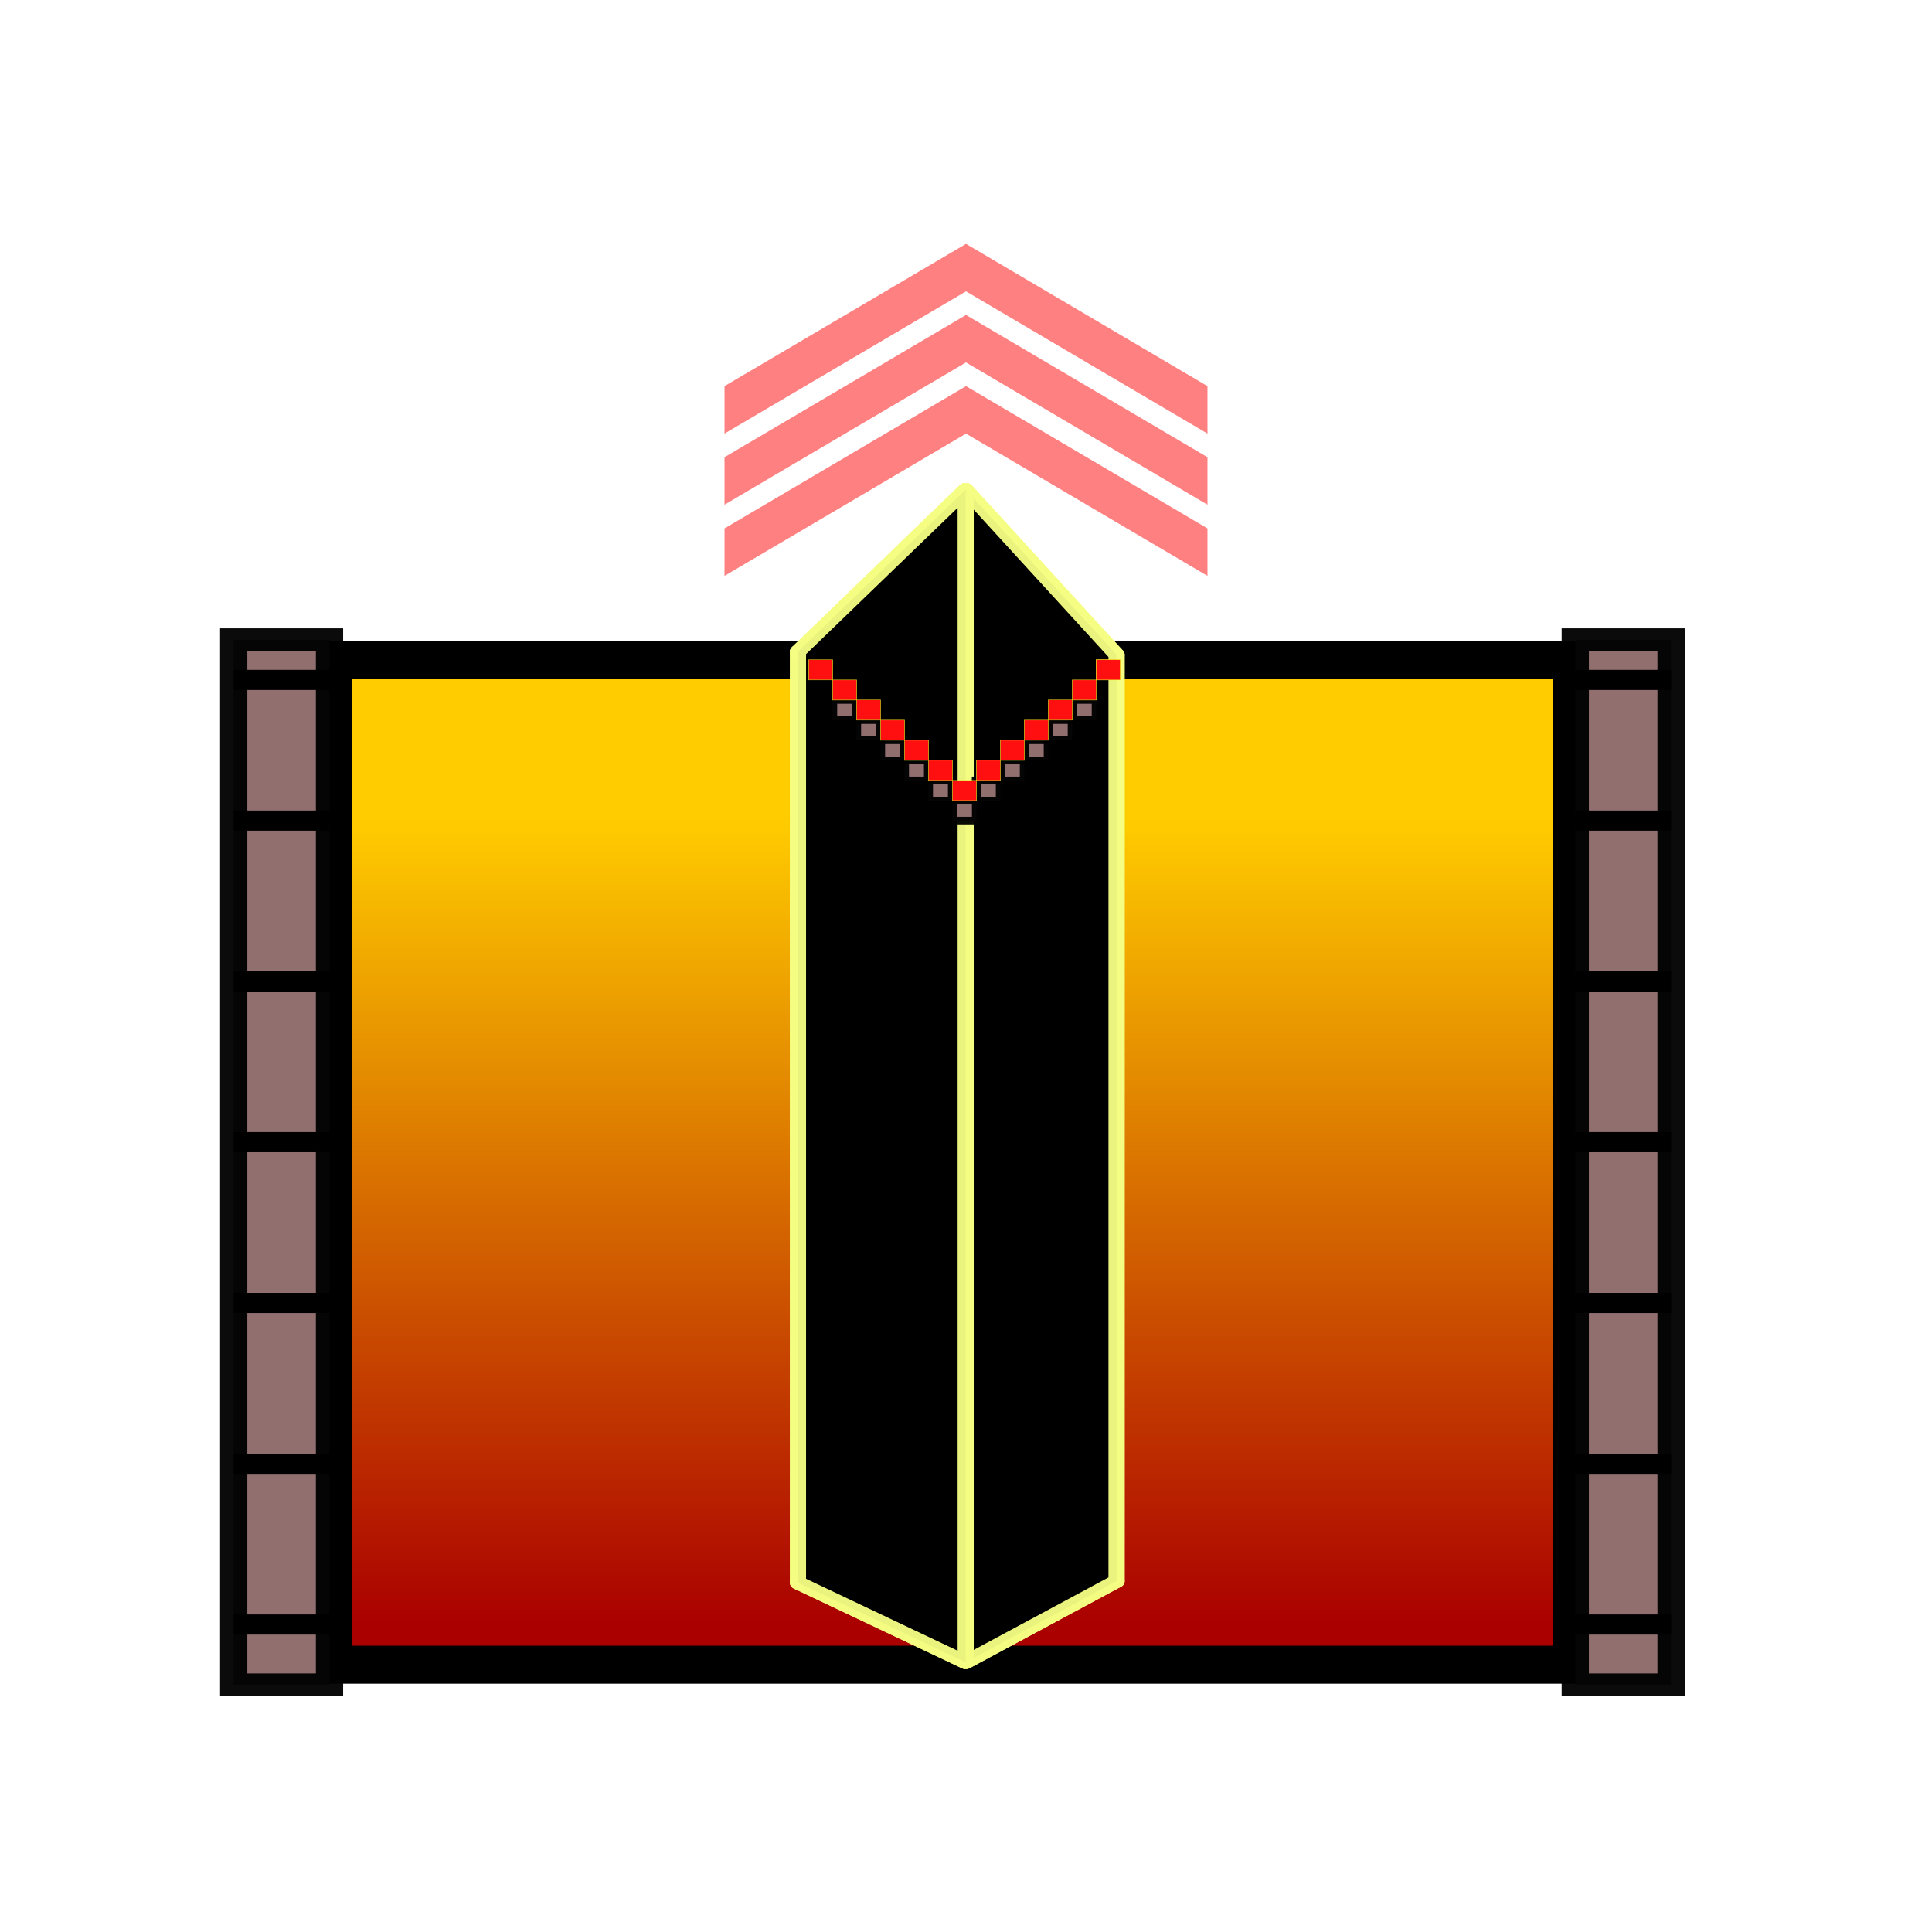
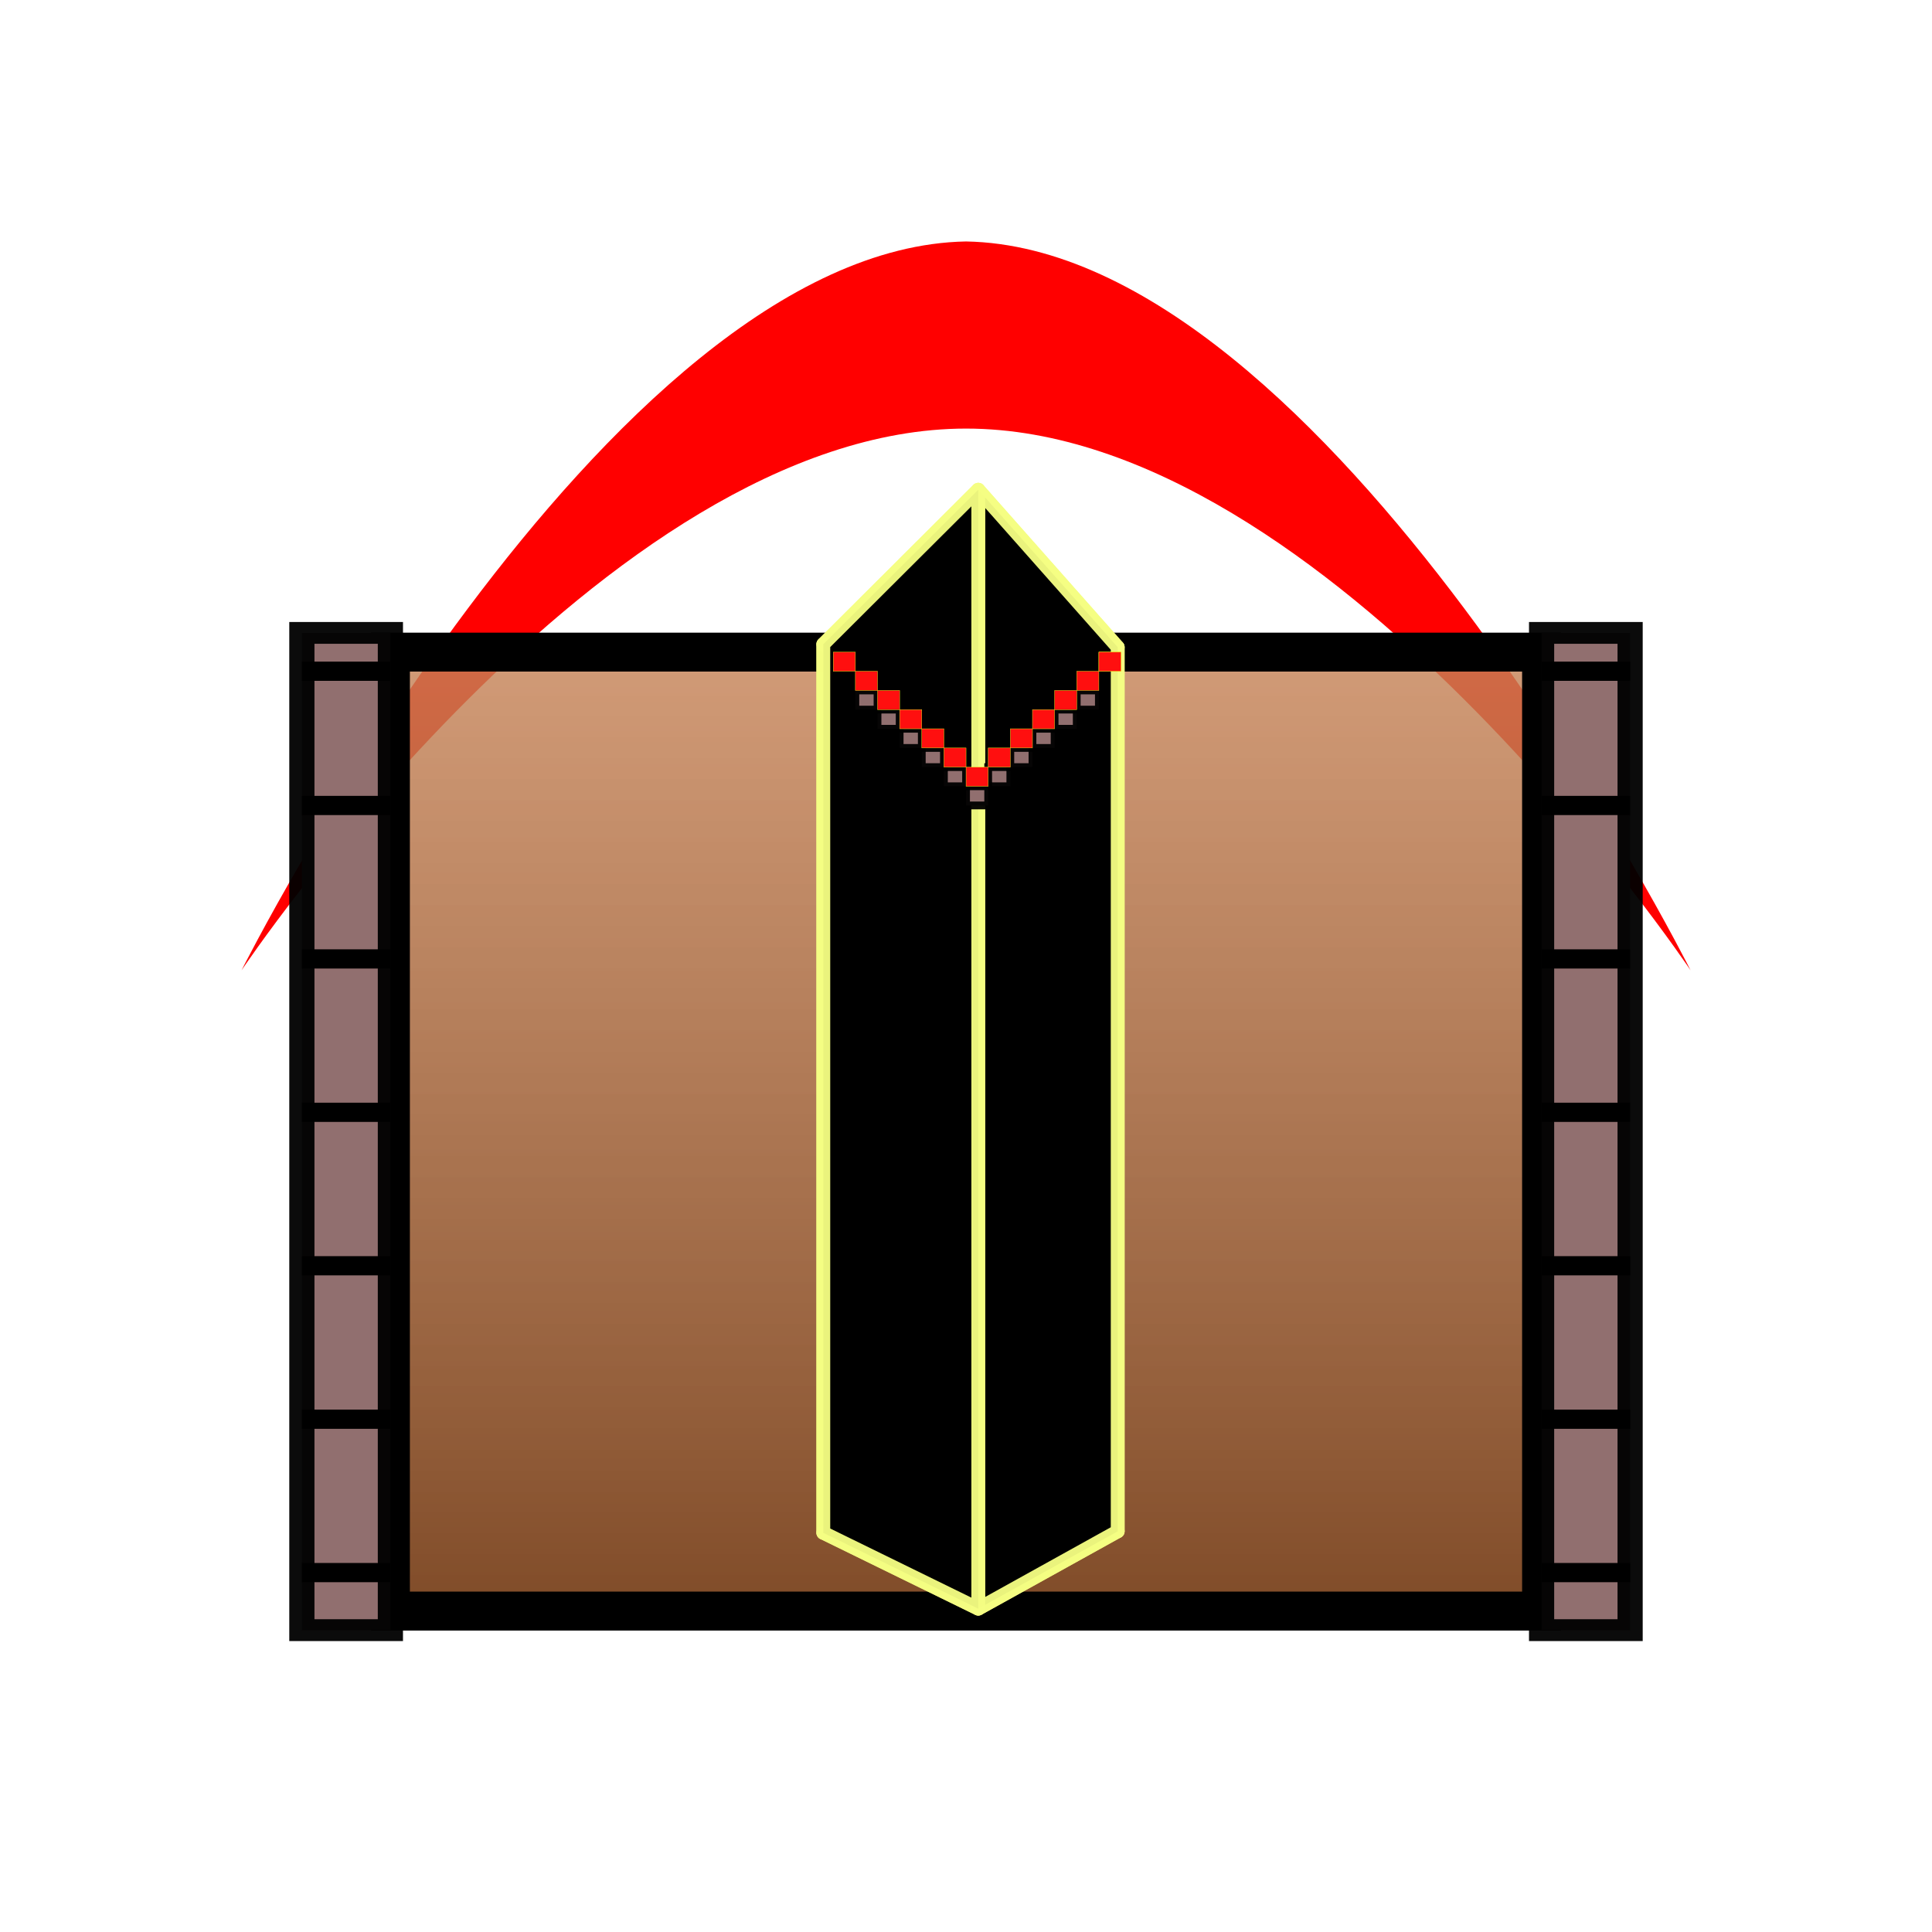
<svg xmlns="http://www.w3.org/2000/svg" xmlns:xlink="http://www.w3.org/1999/xlink" width="64" height="64" viewBox="0 0 16.933 16.933" version="1.1" id="svg8">
  <defs id="defs2">
-     <linearGradient id="linearGradient2380">
-       <stop style="stop-color:#aa0000;stop-opacity:1;" offset="0" id="stop2376" />
-       <stop style="stop-color:#ffcc00;stop-opacity:1" offset="1" id="stop2378" />
+     <linearGradient id="linearGradient5408">
+       <stop style="stop-color:#784421;stop-opacity:1" offset="0" id="stop5404" />
+       <stop style="stop-color:#d38d5f;stop-opacity:0.774" offset="1" id="stop5406" />
    </linearGradient>
-     <linearGradient xlink:href="#linearGradient2380" id="linearGradient2382" x1="12.7" y1="294.883" x2="12.7" y2="284.3" gradientUnits="userSpaceOnUse" />
+     <linearGradient xlink:href="#linearGradient5408" id="linearGradient5410" x1="8.467" y1="294.883" x2="8.467" y2="284.3" gradientUnits="userSpaceOnUse" />
  </defs>
  <g id="layer1" transform="translate(0,-280.0667)">
-     <g id="g5076" transform="matrix(0.7935824,0,0,0.6657658,1.628581,97.98176)">
-       <rect y="282.183" x="1.587" height="13.229" width="13.758" id="rect817" style="fill:url(#linearGradient2382);fill-opacity:1;fill-rule:evenodd;stroke:#000000;stroke-width:0.5;stroke-linecap:round;stroke-linejoin:miter;stroke-miterlimit:4;stroke-dasharray:none;stroke-dashoffset:0;stroke-opacity:1;paint-order:normal" />
-       <g style="fill:#000000;fill-opacity:1;fill-rule:evenodd;stroke:#f5fe83;stroke-width:0.178;stroke-linecap:round;stroke-linejoin:miter;stroke-miterlimit:4;stroke-dasharray:none;stroke-dashoffset:0;stroke-opacity:0.955;paint-order:normal" id="g823">
-         <path points="6.761,294.333 8.467,293.629 8.467,283.506 6.761,282.075 " d="m 6.761,282.075 v 12.258 l 1.705,-0.704 v -10.123 z" style="fill:#000000;fill-opacity:1;fill-rule:evenodd;stroke:#f5fe83;stroke-width:0.178;stroke-linejoin:round;stroke-miterlimit:4;stroke-dasharray:none;stroke-opacity:0.955" id="path825" />
-         <path points="8.613,295.38 10.279,294.313 8.467,293.629 6.761,294.333 " d="m 6.761,294.333 1.852,1.047 1.666,-1.068 -1.813,-0.683 z" style="fill:#000000;fill-opacity:1;fill-rule:evenodd;stroke:#f5fe83;stroke-width:0.178;stroke-linejoin:round;stroke-miterlimit:4;stroke-dasharray:none;stroke-opacity:0.955" id="path833" />
-         <path points="10.279,282.116 10.279,294.313 8.467,293.629 8.467,283.506 " d="m 8.467,283.506 1.813,-1.39 v 12.197 l -1.813,-0.683 z" style="fill:#000000;fill-opacity:1;fill-rule:evenodd;stroke:#f5fe83;stroke-width:0.178;stroke-linejoin:round;stroke-miterlimit:4;stroke-dasharray:none;stroke-opacity:0.955" id="path835" />
-         <path points="8.613,279.944 10.279,282.116 8.467,283.506 6.761,282.075 " d="m 6.761,282.075 1.852,-2.131 1.666,2.172 -1.813,1.39 z" style="fill:#000000;fill-opacity:1;fill-rule:evenodd;stroke:#f5fe83;stroke-width:0.178;stroke-linejoin:round;stroke-miterlimit:4;stroke-dasharray:none;stroke-opacity:0.955" id="path827" />
-         <path points="8.613,295.38 10.279,294.313 10.279,282.116 8.613,279.944 " d="m 8.613,279.944 v 15.436 l 1.666,-1.068 v -12.197 z" style="fill:#000000;fill-opacity:1;fill-rule:evenodd;stroke:#f5fe83;stroke-width:0.178;stroke-linejoin:round;stroke-miterlimit:4;stroke-dasharray:none;stroke-opacity:0.955" id="path831" />
-         <path points="8.613,279.944 8.613,295.38 6.761,294.333 6.761,282.075 " d="m 6.761,282.075 1.852,-2.131 v 15.436 l -1.852,-1.047 z" style="fill:#000000;fill-opacity:1;fill-rule:evenodd;stroke:#f5fe83;stroke-width:0.178;stroke-linejoin:round;stroke-miterlimit:4;stroke-dasharray:none;stroke-opacity:0.955" id="path829" />
-       </g>
-       <rect y="283.771" x="8.731" height="0.265" width="0.265" id="rect860" style="fill:#916f6f;fill-opacity:1;fill-rule:evenodd;stroke:#000001;stroke-width:0.1;stroke-linecap:round;stroke-linejoin:miter;stroke-miterlimit:4;stroke-dasharray:none;stroke-dashoffset:0;stroke-opacity:0.955;paint-order:normal" />
-       <rect y="283.506" x="8.996" height="0.265" width="0.265" id="rect862" style="fill:#916f6f;fill-opacity:1;fill-rule:evenodd;stroke:#000001;stroke-width:0.1;stroke-linecap:round;stroke-linejoin:miter;stroke-miterlimit:4;stroke-dasharray:none;stroke-dashoffset:0;stroke-opacity:0.955;paint-order:normal" />
-       <rect y="284.035" x="8.467" height="0.265" width="0.265" id="rect864" style="fill:#916f6f;fill-opacity:1;fill-rule:evenodd;stroke:#000001;stroke-width:0.1;stroke-linecap:round;stroke-linejoin:miter;stroke-miterlimit:4;stroke-dasharray:none;stroke-dashoffset:0;stroke-opacity:0.955;paint-order:normal" />
-       <rect y="283.242" x="9.26" height="0.265" width="0.265" id="rect866" style="fill:#916f6f;fill-opacity:1;fill-rule:evenodd;stroke:#000001;stroke-width:0.1;stroke-linecap:round;stroke-linejoin:miter;stroke-miterlimit:4;stroke-dasharray:none;stroke-dashoffset:0;stroke-opacity:0.955;paint-order:normal" />
-       <rect y="282.977" x="9.525" height="0.265" width="0.265" id="rect868" style="fill:#916f6f;fill-opacity:1;fill-rule:evenodd;stroke:#000001;stroke-width:0.1;stroke-linecap:round;stroke-linejoin:miter;stroke-miterlimit:4;stroke-dasharray:none;stroke-dashoffset:0;stroke-opacity:0.955;paint-order:normal" />
-       <rect y="282.712" x="9.79" height="0.265" width="0.265" id="rect870" style="fill:#916f6f;fill-opacity:1;fill-rule:evenodd;stroke:#000001;stroke-width:0.1;stroke-linecap:round;stroke-linejoin:miter;stroke-miterlimit:4;stroke-dasharray:none;stroke-dashoffset:0;stroke-opacity:0.955;paint-order:normal" />
-       <rect y="283.771" x="8.202" height="0.265" width="0.265" id="rect872" style="fill:#916f6f;fill-opacity:1;fill-rule:evenodd;stroke:#000001;stroke-width:0.1;stroke-linecap:round;stroke-linejoin:miter;stroke-miterlimit:4;stroke-dasharray:none;stroke-dashoffset:0;stroke-opacity:0.955;paint-order:normal" />
-       <rect y="283.506" x="7.937" height="0.265" width="0.265" id="rect874" style="fill:#916f6f;fill-opacity:1;fill-rule:evenodd;stroke:#000001;stroke-width:0.1;stroke-linecap:round;stroke-linejoin:miter;stroke-miterlimit:4;stroke-dasharray:none;stroke-dashoffset:0;stroke-opacity:0.955;paint-order:normal" />
-       <rect y="283.242" x="7.673" height="0.265" width="0.265" id="rect876" style="fill:#916f6f;fill-opacity:1;fill-rule:evenodd;stroke:#000001;stroke-width:0.1;stroke-linecap:round;stroke-linejoin:miter;stroke-miterlimit:4;stroke-dasharray:none;stroke-dashoffset:0;stroke-opacity:0.955;paint-order:normal" />
-       <rect y="282.977" x="7.408" height="0.265" width="0.265" id="rect878" style="fill:#916f6f;fill-opacity:1;fill-rule:evenodd;stroke:#000001;stroke-width:0.1;stroke-linecap:round;stroke-linejoin:miter;stroke-miterlimit:4;stroke-dasharray:none;stroke-dashoffset:0;stroke-opacity:0.955;paint-order:normal" />
-       <rect y="282.712" x="7.144" height="0.265" width="0.265" id="rect880" style="fill:#916f6f;fill-opacity:1;fill-rule:evenodd;stroke:#000001;stroke-width:0.1;stroke-linecap:round;stroke-linejoin:miter;stroke-miterlimit:4;stroke-dasharray:none;stroke-dashoffset:0;stroke-opacity:0.955;paint-order:normal" />
-       <g id="g2505">
-         <rect style="fill:#916f6f;fill-opacity:1;fill-rule:evenodd;stroke:#000001;stroke-width:0.301;stroke-linecap:round;stroke-linejoin:miter;stroke-miterlimit:4;stroke-dasharray:none;stroke-dashoffset:0;stroke-opacity:0.955;paint-order:normal" id="rect839-9" width="1.058" height="13.758" x="0.529" y="281.919" />
-         <path style="fill:none;stroke:#000000;stroke-width:0.265px;stroke-linecap:butt;stroke-linejoin:miter;stroke-opacity:1" d="M 0.529,284.3 H 1.587" id="path2435" />
-         <path style="fill:none;stroke:#000000;stroke-width:0.265px;stroke-linecap:butt;stroke-linejoin:miter;stroke-opacity:1" d="M 0.529,286.417 H 1.587" id="path2435-7" />
-         <path style="fill:none;stroke:#000000;stroke-width:0.265px;stroke-linecap:butt;stroke-linejoin:miter;stroke-opacity:1" d="M 0.529,288.533 H 1.587" id="path2435-0" />
-         <path style="fill:none;stroke:#000000;stroke-width:0.265px;stroke-linecap:butt;stroke-linejoin:miter;stroke-opacity:1" d="M 0.529,290.65 H 1.588" id="path2435-0-5" />
-         <path style="fill:none;stroke:#000000;stroke-width:0.265px;stroke-linecap:butt;stroke-linejoin:miter;stroke-opacity:1" d="M 0.529,292.767 H 1.588" id="path2435-0-53" />
-         <path style="fill:none;stroke:#000000;stroke-width:0.265px;stroke-linecap:butt;stroke-linejoin:miter;stroke-opacity:1" d="M 0.529,294.883 H 1.588" id="path2435-0-52" />
-         <path style="fill:none;stroke:#000000;stroke-width:0.265px;stroke-linecap:butt;stroke-linejoin:miter;stroke-opacity:1" d="M 0.529,282.448 H 1.588" id="path2435-0-1" />
-       </g>
-       <g id="g2505-1" transform="translate(14.81667,-3.3333334e-6)">
-         <rect style="fill:#916f6f;fill-opacity:1;fill-rule:evenodd;stroke:#000001;stroke-width:0.301;stroke-linecap:round;stroke-linejoin:miter;stroke-miterlimit:4;stroke-dasharray:none;stroke-dashoffset:0;stroke-opacity:0.955;paint-order:normal" id="rect839-9-3" width="1.058" height="13.758" x="0.529" y="281.919" />
-         <path style="fill:none;stroke:#000000;stroke-width:0.265px;stroke-linecap:butt;stroke-linejoin:miter;stroke-opacity:1" d="M 0.529,284.3 H 1.587" id="path2435-6" />
-         <path style="fill:none;stroke:#000000;stroke-width:0.265px;stroke-linecap:butt;stroke-linejoin:miter;stroke-opacity:1" d="M 0.529,286.417 H 1.587" id="path2435-7-6" />
-         <path style="fill:none;stroke:#000000;stroke-width:0.265px;stroke-linecap:butt;stroke-linejoin:miter;stroke-opacity:1" d="M 0.529,288.533 H 1.587" id="path2435-0-10" />
-         <path style="fill:none;stroke:#000000;stroke-width:0.265px;stroke-linecap:butt;stroke-linejoin:miter;stroke-opacity:1" d="M 0.529,290.65 H 1.588" id="path2435-0-5-5" />
-         <path style="fill:none;stroke:#000000;stroke-width:0.265px;stroke-linecap:butt;stroke-linejoin:miter;stroke-opacity:1" d="M 0.529,292.767 H 1.588" id="path2435-0-53-1" />
-         <path style="fill:none;stroke:#000000;stroke-width:0.265px;stroke-linecap:butt;stroke-linejoin:miter;stroke-opacity:1" d="M 0.529,294.883 H 1.588" id="path2435-0-52-6" />
-         <path style="fill:none;stroke:#000000;stroke-width:0.265px;stroke-linecap:butt;stroke-linejoin:miter;stroke-opacity:1" d="M 0.529,282.448 H 1.588" id="path2435-0-1-4" />
-       </g>
-       <rect y="282.183" x="10.054" height="0.265" width="0.265" id="rect2550" style="fill:#ff0f0f;fill-opacity:1;fill-rule:evenodd;stroke:#edfd20;stroke-width:0.005;stroke-linecap:round;stroke-linejoin:miter;stroke-miterlimit:4;stroke-dasharray:none;stroke-dashoffset:0;stroke-opacity:0.955;paint-order:normal" />
-       <rect y="282.183" x="10.054" height="0.265" width="0.265" id="rect2550-1" style="fill:#ff0f0f;fill-opacity:1;fill-rule:evenodd;stroke:#edfd20;stroke-width:0.005;stroke-linecap:round;stroke-linejoin:miter;stroke-miterlimit:4;stroke-dasharray:none;stroke-dashoffset:0;stroke-opacity:0.955;paint-order:normal" />
-       <rect y="282.448" x="9.79" height="0.265" width="0.265" id="rect2550-1-4" style="fill:#ff0f0f;fill-opacity:1;fill-rule:evenodd;stroke:#edfd20;stroke-width:0.005;stroke-linecap:round;stroke-linejoin:miter;stroke-miterlimit:4;stroke-dasharray:none;stroke-dashoffset:0;stroke-opacity:0.955;paint-order:normal" />
-       <rect y="282.712" x="9.525" height="0.265" width="0.265" id="rect2550-1-4-0" style="fill:#ff0f0f;fill-opacity:1;fill-rule:evenodd;stroke:#edfd20;stroke-width:0.005;stroke-linecap:round;stroke-linejoin:miter;stroke-miterlimit:4;stroke-dasharray:none;stroke-dashoffset:0;stroke-opacity:0.955;paint-order:normal" />
-       <rect y="282.977" x="9.26" height="0.265" width="0.265" id="rect2550-1-4-6" style="fill:#ff0f0f;fill-opacity:1;fill-rule:evenodd;stroke:#edfd20;stroke-width:0.005;stroke-linecap:round;stroke-linejoin:miter;stroke-miterlimit:4;stroke-dasharray:none;stroke-dashoffset:0;stroke-opacity:0.955;paint-order:normal" />
-       <rect y="283.242" x="8.996" height="0.265" width="0.265" id="rect2550-1-4-1" style="fill:#ff0f0f;fill-opacity:1;fill-rule:evenodd;stroke:#edfd20;stroke-width:0.005;stroke-linecap:round;stroke-linejoin:miter;stroke-miterlimit:4;stroke-dasharray:none;stroke-dashoffset:0;stroke-opacity:0.955;paint-order:normal" />
-       <rect y="283.506" x="8.731" height="0.265" width="0.265" id="rect2550-1-4-9" style="fill:#ff0f0f;fill-opacity:1;fill-rule:evenodd;stroke:#edfd20;stroke-width:0.005;stroke-linecap:round;stroke-linejoin:miter;stroke-miterlimit:4;stroke-dasharray:none;stroke-dashoffset:0;stroke-opacity:0.955;paint-order:normal" />
-       <rect y="283.771" x="8.467" height="0.265" width="0.265" id="rect2550-1-4-2" style="fill:#ff0f0f;fill-opacity:1;fill-rule:evenodd;stroke:#edfd20;stroke-width:0.005;stroke-linecap:round;stroke-linejoin:miter;stroke-miterlimit:4;stroke-dasharray:none;stroke-dashoffset:0;stroke-opacity:0.955;paint-order:normal" />
-       <rect y="283.506" x="8.202" height="0.265" width="0.265" id="rect2550-1-4-3" style="fill:#ff0f0f;fill-opacity:1;fill-rule:evenodd;stroke:#edfd20;stroke-width:0.005;stroke-linecap:round;stroke-linejoin:miter;stroke-miterlimit:4;stroke-dasharray:none;stroke-dashoffset:0;stroke-opacity:0.955;paint-order:normal" />
-       <rect y="283.242" x="7.938" height="0.265" width="0.265" id="rect2550-1-4-27" style="fill:#ff0f0f;fill-opacity:1;fill-rule:evenodd;stroke:#edfd20;stroke-width:0.005;stroke-linecap:round;stroke-linejoin:miter;stroke-miterlimit:4;stroke-dasharray:none;stroke-dashoffset:0;stroke-opacity:0.955;paint-order:normal" />
-       <rect y="282.712" x="7.408" height="0.265" width="0.265" id="rect2550-1-4-28" style="fill:#ff0f0f;fill-opacity:1;fill-rule:evenodd;stroke:#edfd20;stroke-width:0.005;stroke-linecap:round;stroke-linejoin:miter;stroke-miterlimit:4;stroke-dasharray:none;stroke-dashoffset:0;stroke-opacity:0.955;paint-order:normal" />
-       <rect y="282.977" x="7.673" height="0.265" width="0.265" id="rect2550-1-4-8" style="fill:#ff0f0f;fill-opacity:1;fill-rule:evenodd;stroke:#edfd20;stroke-width:0.005;stroke-linecap:round;stroke-linejoin:miter;stroke-miterlimit:4;stroke-dasharray:none;stroke-dashoffset:0;stroke-opacity:0.955;paint-order:normal" />
-       <rect y="282.448" x="7.144" height="0.265" width="0.265" id="rect2550-1-4-63" style="fill:#ff0f0f;fill-opacity:1;fill-rule:evenodd;stroke:#edfd20;stroke-width:0.005;stroke-linecap:round;stroke-linejoin:miter;stroke-miterlimit:4;stroke-dasharray:none;stroke-dashoffset:0;stroke-opacity:0.955;paint-order:normal" />
-       <rect y="282.183" x="6.879" height="0.265" width="0.265" id="rect2550-1-4-7" style="fill:#ff0f0f;fill-opacity:1;fill-rule:evenodd;stroke:#edfd20;stroke-width:0.005;stroke-linecap:round;stroke-linejoin:miter;stroke-miterlimit:4;stroke-dasharray:none;stroke-dashoffset:0;stroke-opacity:0.955;paint-order:normal" />
+     <path style="opacity:1;fill:#ff0000;fill-opacity:1;stroke:none;stroke-width:0.831;stroke-linecap:butt;stroke-linejoin:bevel;stroke-miterlimit:4;stroke-dasharray:0.416, 0.416;stroke-dashoffset:0;stroke-opacity:1" d="m 8.467,282.183 c 3.175,0.057 6.35,6.388 6.35,6.388 0,0 -3.175,-4.748 -6.35,-4.748 -3.175,0 -6.35,4.748 -6.35,4.748 0,0 3.175,-6.331 6.35,-6.388 z" id="rect5259" />
+     <rect style="fill:url(#linearGradient5410);fill-opacity:1;fill-rule:evenodd;stroke:#000000;stroke-width:0.341;stroke-linecap:round;stroke-linejoin:miter;stroke-miterlimit:4;stroke-dasharray:none;stroke-dashoffset:0;stroke-opacity:1;paint-order:normal" id="rect817" width="10.089" height="8.405" x="3.422" y="285.782" />
+     <g id="g823" style="fill:#000000;fill-opacity:1;fill-rule:evenodd;stroke:#f5fe83;stroke-width:0.178;stroke-linecap:round;stroke-linejoin:miter;stroke-miterlimit:4;stroke-dasharray:none;stroke-dashoffset:0;stroke-opacity:0.955;paint-order:normal">
+       <path id="path825" style="fill:#000000;fill-opacity:1;fill-rule:evenodd;stroke:#f5fe83;stroke-width:0.121;stroke-linejoin:round;stroke-miterlimit:4;stroke-dasharray:none;stroke-opacity:0.955" d="m 7.216,285.713 v 7.788 l 1.251,-0.447 V 286.622 Z" points="7.216,293.5 8.467,293.053 8.467,286.622 7.216,285.713 " />
+       <path id="path833" style="fill:#000000;fill-opacity:1;fill-rule:evenodd;stroke:#f5fe83;stroke-width:0.121;stroke-linejoin:round;stroke-miterlimit:4;stroke-dasharray:none;stroke-opacity:0.955" d="m 7.216,293.5 1.358,0.665 1.222,-0.678 -1.329,-0.434 z" points="8.574,294.166 9.796,293.487 8.467,293.053 7.216,293.5 " />
+       <path id="path835" style="fill:#000000;fill-opacity:1;fill-rule:evenodd;stroke:#f5fe83;stroke-width:0.121;stroke-linejoin:round;stroke-miterlimit:4;stroke-dasharray:none;stroke-opacity:0.955" d="m 8.467,286.622 1.329,-0.883 v 7.749 l -1.329,-0.434 z" points="9.796,285.739 9.796,293.487 8.467,293.053 8.467,286.622 " />
+       <path id="path827" style="fill:#000000;fill-opacity:1;fill-rule:evenodd;stroke:#f5fe83;stroke-width:0.121;stroke-linejoin:round;stroke-miterlimit:4;stroke-dasharray:none;stroke-opacity:0.955" d="m 7.216,285.713 1.358,-1.354 1.222,1.38 -1.329,0.883 z" points="8.574,284.359 9.796,285.739 8.467,286.622 7.216,285.713 " />
+       <path id="path831" style="fill:#000000;fill-opacity:1;fill-rule:evenodd;stroke:#f5fe83;stroke-width:0.121;stroke-linejoin:round;stroke-miterlimit:4;stroke-dasharray:none;stroke-opacity:0.955" d="m 8.574,284.359 v 9.807 l 1.222,-0.678 v -7.749 z" points="8.574,294.166 9.796,293.487 9.796,285.739 8.574,284.359 " />
+       <path id="path829" style="fill:#000000;fill-opacity:1;fill-rule:evenodd;stroke:#f5fe83;stroke-width:0.121;stroke-linejoin:round;stroke-miterlimit:4;stroke-dasharray:none;stroke-opacity:0.955" d="m 7.216,285.713 1.358,-1.354 v 9.807 l -1.358,-0.665 z" points="8.574,284.359 8.574,294.166 7.216,293.5 7.216,285.713 " />
    </g>
-     <g id="g5227">
-       <path id="rect5208" d="m 6.35,283.451 2.117,-1.247 v 0.416 L 6.35,283.867 Z" style="opacity:1;vector-effect:none;fill:#ff8080;fill-opacity:1;fill-rule:evenodd;stroke-width:0.166;stroke-linecap:butt;stroke-linejoin:miter;stroke-miterlimit:4;stroke-dasharray:none;stroke-dashoffset:0;stroke-opacity:1" />
-       <path style="opacity:1;vector-effect:none;fill:#ff8080;fill-opacity:1;fill-rule:evenodd;stroke-width:0.166;stroke-linecap:butt;stroke-linejoin:miter;stroke-miterlimit:4;stroke-dasharray:none;stroke-dashoffset:0;stroke-opacity:1" d="m 6.35,284.074 2.117,-1.247 v 0.416 L 6.35,284.49 Z" id="path5211" />
-       <path id="path5213" d="m 6.35,284.698 2.117,-1.247 v 0.416 L 6.35,285.114 Z" style="opacity:1;vector-effect:none;fill:#ff8080;fill-opacity:1;fill-rule:evenodd;stroke-width:0.166;stroke-linecap:butt;stroke-linejoin:miter;stroke-miterlimit:4;stroke-dasharray:none;stroke-dashoffset:0;stroke-opacity:1" />
-       <path style="opacity:1;vector-effect:none;fill:#ff8080;fill-opacity:1;fill-rule:evenodd;stroke-width:0.166;stroke-linecap:butt;stroke-linejoin:miter;stroke-miterlimit:4;stroke-dasharray:none;stroke-dashoffset:0;stroke-opacity:1" d="m 10.583,283.451 -2.117,-1.247 v 0.416 l 2.117,1.247 z" id="path5215" />
-       <path id="path5217" d="m 10.583,284.074 -2.117,-1.247 v 0.416 l 2.117,1.247 z" style="opacity:1;vector-effect:none;fill:#ff8080;fill-opacity:1;fill-rule:evenodd;stroke-width:0.166;stroke-linecap:butt;stroke-linejoin:miter;stroke-miterlimit:4;stroke-dasharray:none;stroke-dashoffset:0;stroke-opacity:1" />
-       <path style="opacity:1;vector-effect:none;fill:#ff8080;fill-opacity:1;fill-rule:evenodd;stroke-width:0.166;stroke-linecap:butt;stroke-linejoin:miter;stroke-miterlimit:4;stroke-dasharray:none;stroke-dashoffset:0;stroke-opacity:1" d="m 10.583,284.698 -2.117,-1.247 v 0.416 l 2.117,1.247 z" id="path5219" />
+     <rect style="fill:#916f6f;fill-opacity:1;fill-rule:evenodd;stroke:#000001;stroke-width:0.068;stroke-linecap:round;stroke-linejoin:miter;stroke-miterlimit:4;stroke-dasharray:none;stroke-dashoffset:0;stroke-opacity:0.955;paint-order:normal" id="rect860" width="0.194" height="0.168" x="8.661" y="286.79" />
+     <rect style="fill:#916f6f;fill-opacity:1;fill-rule:evenodd;stroke:#000001;stroke-width:0.068;stroke-linecap:round;stroke-linejoin:miter;stroke-miterlimit:4;stroke-dasharray:none;stroke-dashoffset:0;stroke-opacity:0.955;paint-order:normal" id="rect862" width="0.194" height="0.168" x="8.855" y="286.622" />
+     <rect style="fill:#916f6f;fill-opacity:1;fill-rule:evenodd;stroke:#000001;stroke-width:0.068;stroke-linecap:round;stroke-linejoin:miter;stroke-miterlimit:4;stroke-dasharray:none;stroke-dashoffset:0;stroke-opacity:0.955;paint-order:normal" id="rect864" width="0.194" height="0.168" x="8.467" y="286.958" />
+     <rect style="fill:#916f6f;fill-opacity:1;fill-rule:evenodd;stroke:#000001;stroke-width:0.068;stroke-linecap:round;stroke-linejoin:miter;stroke-miterlimit:4;stroke-dasharray:none;stroke-dashoffset:0;stroke-opacity:0.955;paint-order:normal" id="rect866" width="0.194" height="0.168" x="9.049" y="286.454" />
+     <rect style="fill:#916f6f;fill-opacity:1;fill-rule:evenodd;stroke:#000001;stroke-width:0.068;stroke-linecap:round;stroke-linejoin:miter;stroke-miterlimit:4;stroke-dasharray:none;stroke-dashoffset:0;stroke-opacity:0.955;paint-order:normal" id="rect868" width="0.194" height="0.168" x="9.243" y="286.286" />
+     <rect style="fill:#916f6f;fill-opacity:1;fill-rule:evenodd;stroke:#000001;stroke-width:0.068;stroke-linecap:round;stroke-linejoin:miter;stroke-miterlimit:4;stroke-dasharray:none;stroke-dashoffset:0;stroke-opacity:0.955;paint-order:normal" id="rect870" width="0.194" height="0.168" x="9.437" y="286.118" />
+     <rect style="fill:#916f6f;fill-opacity:1;fill-rule:evenodd;stroke:#000001;stroke-width:0.068;stroke-linecap:round;stroke-linejoin:miter;stroke-miterlimit:4;stroke-dasharray:none;stroke-dashoffset:0;stroke-opacity:0.955;paint-order:normal" id="rect872" width="0.194" height="0.168" x="8.273" y="286.79" />
+     <rect style="fill:#916f6f;fill-opacity:1;fill-rule:evenodd;stroke:#000001;stroke-width:0.068;stroke-linecap:round;stroke-linejoin:miter;stroke-miterlimit:4;stroke-dasharray:none;stroke-dashoffset:0;stroke-opacity:0.955;paint-order:normal" id="rect874" width="0.194" height="0.168" x="8.079" y="286.622" />
+     <rect style="fill:#916f6f;fill-opacity:1;fill-rule:evenodd;stroke:#000001;stroke-width:0.068;stroke-linecap:round;stroke-linejoin:miter;stroke-miterlimit:4;stroke-dasharray:none;stroke-dashoffset:0;stroke-opacity:0.955;paint-order:normal" id="rect876" width="0.194" height="0.168" x="7.885" y="286.454" />
+     <rect style="fill:#916f6f;fill-opacity:1;fill-rule:evenodd;stroke:#000001;stroke-width:0.068;stroke-linecap:round;stroke-linejoin:miter;stroke-miterlimit:4;stroke-dasharray:none;stroke-dashoffset:0;stroke-opacity:0.955;paint-order:normal" id="rect878" width="0.194" height="0.168" x="7.691" y="286.286" />
+     <rect style="fill:#916f6f;fill-opacity:1;fill-rule:evenodd;stroke:#000001;stroke-width:0.068;stroke-linecap:round;stroke-linejoin:miter;stroke-miterlimit:4;stroke-dasharray:none;stroke-dashoffset:0;stroke-opacity:0.955;paint-order:normal" id="rect880" width="0.194" height="0.168" x="7.497" y="286.118" />
+     <g id="g2505" transform="matrix(0.7333333,0,0,0.6353014,2.257778,106.5101)">
+       <rect y="281.919" x="0.529" height="13.758" width="1.058" id="rect839-9" style="fill:#916f6f;fill-opacity:1;fill-rule:evenodd;stroke:#000001;stroke-width:0.301;stroke-linecap:round;stroke-linejoin:miter;stroke-miterlimit:4;stroke-dasharray:none;stroke-dashoffset:0;stroke-opacity:0.955;paint-order:normal" />
+       <path id="path2435" d="M 0.529,284.3 H 1.587" style="fill:none;stroke:#000000;stroke-width:0.265px;stroke-linecap:butt;stroke-linejoin:miter;stroke-opacity:1" />
+       <path id="path2435-7" d="M 0.529,286.417 H 1.587" style="fill:none;stroke:#000000;stroke-width:0.265px;stroke-linecap:butt;stroke-linejoin:miter;stroke-opacity:1" />
+       <path id="path2435-0" d="M 0.529,288.533 H 1.587" style="fill:none;stroke:#000000;stroke-width:0.265px;stroke-linecap:butt;stroke-linejoin:miter;stroke-opacity:1" />
+       <path id="path2435-0-5" d="M 0.529,290.65 H 1.588" style="fill:none;stroke:#000000;stroke-width:0.265px;stroke-linecap:butt;stroke-linejoin:miter;stroke-opacity:1" />
+       <path id="path2435-0-53" d="M 0.529,292.767 H 1.588" style="fill:none;stroke:#000000;stroke-width:0.265px;stroke-linecap:butt;stroke-linejoin:miter;stroke-opacity:1" />
+       <path id="path2435-0-52" d="M 0.529,294.883 H 1.588" style="fill:none;stroke:#000000;stroke-width:0.265px;stroke-linecap:butt;stroke-linejoin:miter;stroke-opacity:1" />
+       <path id="path2435-0-1" d="M 0.529,282.448 H 1.588" style="fill:none;stroke:#000000;stroke-width:0.265px;stroke-linecap:butt;stroke-linejoin:miter;stroke-opacity:1" />
    </g>
+     <g transform="matrix(0.7333333,0,0,0.6353014,13.12333,106.5101)" id="g2505-1">
+       <rect y="281.919" x="0.529" height="13.758" width="1.058" id="rect839-9-3" style="fill:#916f6f;fill-opacity:1;fill-rule:evenodd;stroke:#000001;stroke-width:0.301;stroke-linecap:round;stroke-linejoin:miter;stroke-miterlimit:4;stroke-dasharray:none;stroke-dashoffset:0;stroke-opacity:0.955;paint-order:normal" />
+       <path id="path2435-6" d="M 0.529,284.3 H 1.587" style="fill:none;stroke:#000000;stroke-width:0.265px;stroke-linecap:butt;stroke-linejoin:miter;stroke-opacity:1" />
+       <path id="path2435-7-6" d="M 0.529,286.417 H 1.587" style="fill:none;stroke:#000000;stroke-width:0.265px;stroke-linecap:butt;stroke-linejoin:miter;stroke-opacity:1" />
+       <path id="path2435-0-10" d="M 0.529,288.533 H 1.587" style="fill:none;stroke:#000000;stroke-width:0.265px;stroke-linecap:butt;stroke-linejoin:miter;stroke-opacity:1" />
+       <path id="path2435-0-5-5" d="M 0.529,290.65 H 1.588" style="fill:none;stroke:#000000;stroke-width:0.265px;stroke-linecap:butt;stroke-linejoin:miter;stroke-opacity:1" />
+       <path id="path2435-0-53-1" d="M 0.529,292.767 H 1.588" style="fill:none;stroke:#000000;stroke-width:0.265px;stroke-linecap:butt;stroke-linejoin:miter;stroke-opacity:1" />
+       <path id="path2435-0-52-6" d="M 0.529,294.883 H 1.588" style="fill:none;stroke:#000000;stroke-width:0.265px;stroke-linecap:butt;stroke-linejoin:miter;stroke-opacity:1" />
+       <path id="path2435-0-1-4" d="M 0.529,282.448 H 1.588" style="fill:none;stroke:#000000;stroke-width:0.265px;stroke-linecap:butt;stroke-linejoin:miter;stroke-opacity:1" />
+     </g>
+     <rect style="fill:#ff0f0f;fill-opacity:1;fill-rule:evenodd;stroke:#edfd20;stroke-width:0.003;stroke-linecap:round;stroke-linejoin:miter;stroke-miterlimit:4;stroke-dasharray:none;stroke-dashoffset:0;stroke-opacity:0.955;paint-order:normal" id="rect2550" width="0.194" height="0.168" x="9.631" y="285.782" />
+     <rect style="fill:#ff0f0f;fill-opacity:1;fill-rule:evenodd;stroke:#edfd20;stroke-width:0.003;stroke-linecap:round;stroke-linejoin:miter;stroke-miterlimit:4;stroke-dasharray:none;stroke-dashoffset:0;stroke-opacity:0.955;paint-order:normal" id="rect2550-1" width="0.194" height="0.168" x="9.631" y="285.782" />
+     <rect style="fill:#ff0f0f;fill-opacity:1;fill-rule:evenodd;stroke:#edfd20;stroke-width:0.003;stroke-linecap:round;stroke-linejoin:miter;stroke-miterlimit:4;stroke-dasharray:none;stroke-dashoffset:0;stroke-opacity:0.955;paint-order:normal" id="rect2550-1-4" width="0.194" height="0.168" x="9.437" y="285.95" />
+     <rect style="fill:#ff0f0f;fill-opacity:1;fill-rule:evenodd;stroke:#edfd20;stroke-width:0.003;stroke-linecap:round;stroke-linejoin:miter;stroke-miterlimit:4;stroke-dasharray:none;stroke-dashoffset:0;stroke-opacity:0.955;paint-order:normal" id="rect2550-1-4-0" width="0.194" height="0.168" x="9.243" y="286.118" />
+     <rect style="fill:#ff0f0f;fill-opacity:1;fill-rule:evenodd;stroke:#edfd20;stroke-width:0.003;stroke-linecap:round;stroke-linejoin:miter;stroke-miterlimit:4;stroke-dasharray:none;stroke-dashoffset:0;stroke-opacity:0.955;paint-order:normal" id="rect2550-1-4-6" width="0.194" height="0.168" x="9.049" y="286.286" />
+     <rect style="fill:#ff0f0f;fill-opacity:1;fill-rule:evenodd;stroke:#edfd20;stroke-width:0.003;stroke-linecap:round;stroke-linejoin:miter;stroke-miterlimit:4;stroke-dasharray:none;stroke-dashoffset:0;stroke-opacity:0.955;paint-order:normal" id="rect2550-1-4-1" width="0.194" height="0.168" x="8.855" y="286.454" />
+     <rect style="fill:#ff0f0f;fill-opacity:1;fill-rule:evenodd;stroke:#edfd20;stroke-width:0.003;stroke-linecap:round;stroke-linejoin:miter;stroke-miterlimit:4;stroke-dasharray:none;stroke-dashoffset:0;stroke-opacity:0.955;paint-order:normal" id="rect2550-1-4-9" width="0.194" height="0.168" x="8.661" y="286.622" />
+     <rect style="fill:#ff0f0f;fill-opacity:1;fill-rule:evenodd;stroke:#edfd20;stroke-width:0.003;stroke-linecap:round;stroke-linejoin:miter;stroke-miterlimit:4;stroke-dasharray:none;stroke-dashoffset:0;stroke-opacity:0.955;paint-order:normal" id="rect2550-1-4-2" width="0.194" height="0.168" x="8.467" y="286.79" />
+     <rect style="fill:#ff0f0f;fill-opacity:1;fill-rule:evenodd;stroke:#edfd20;stroke-width:0.003;stroke-linecap:round;stroke-linejoin:miter;stroke-miterlimit:4;stroke-dasharray:none;stroke-dashoffset:0;stroke-opacity:0.955;paint-order:normal" id="rect2550-1-4-3" width="0.194" height="0.168" x="8.273" y="286.622" />
+     <rect style="fill:#ff0f0f;fill-opacity:1;fill-rule:evenodd;stroke:#edfd20;stroke-width:0.003;stroke-linecap:round;stroke-linejoin:miter;stroke-miterlimit:4;stroke-dasharray:none;stroke-dashoffset:0;stroke-opacity:0.955;paint-order:normal" id="rect2550-1-4-27" width="0.194" height="0.168" x="8.079" y="286.454" />
+     <rect style="fill:#ff0f0f;fill-opacity:1;fill-rule:evenodd;stroke:#edfd20;stroke-width:0.003;stroke-linecap:round;stroke-linejoin:miter;stroke-miterlimit:4;stroke-dasharray:none;stroke-dashoffset:0;stroke-opacity:0.955;paint-order:normal" id="rect2550-1-4-28" width="0.194" height="0.168" x="7.691" y="286.118" />
+     <rect style="fill:#ff0f0f;fill-opacity:1;fill-rule:evenodd;stroke:#edfd20;stroke-width:0.003;stroke-linecap:round;stroke-linejoin:miter;stroke-miterlimit:4;stroke-dasharray:none;stroke-dashoffset:0;stroke-opacity:0.955;paint-order:normal" id="rect2550-1-4-8" width="0.194" height="0.168" x="7.885" y="286.286" />
+     <rect style="fill:#ff0f0f;fill-opacity:1;fill-rule:evenodd;stroke:#edfd20;stroke-width:0.003;stroke-linecap:round;stroke-linejoin:miter;stroke-miterlimit:4;stroke-dasharray:none;stroke-dashoffset:0;stroke-opacity:0.955;paint-order:normal" id="rect2550-1-4-63" width="0.194" height="0.168" x="7.497" y="285.95" />
+     <rect style="fill:#ff0f0f;fill-opacity:1;fill-rule:evenodd;stroke:#edfd20;stroke-width:0.003;stroke-linecap:round;stroke-linejoin:miter;stroke-miterlimit:4;stroke-dasharray:none;stroke-dashoffset:0;stroke-opacity:0.955;paint-order:normal" id="rect2550-1-4-7" width="0.194" height="0.168" x="7.303" y="285.782" />
  </g>
</svg>
